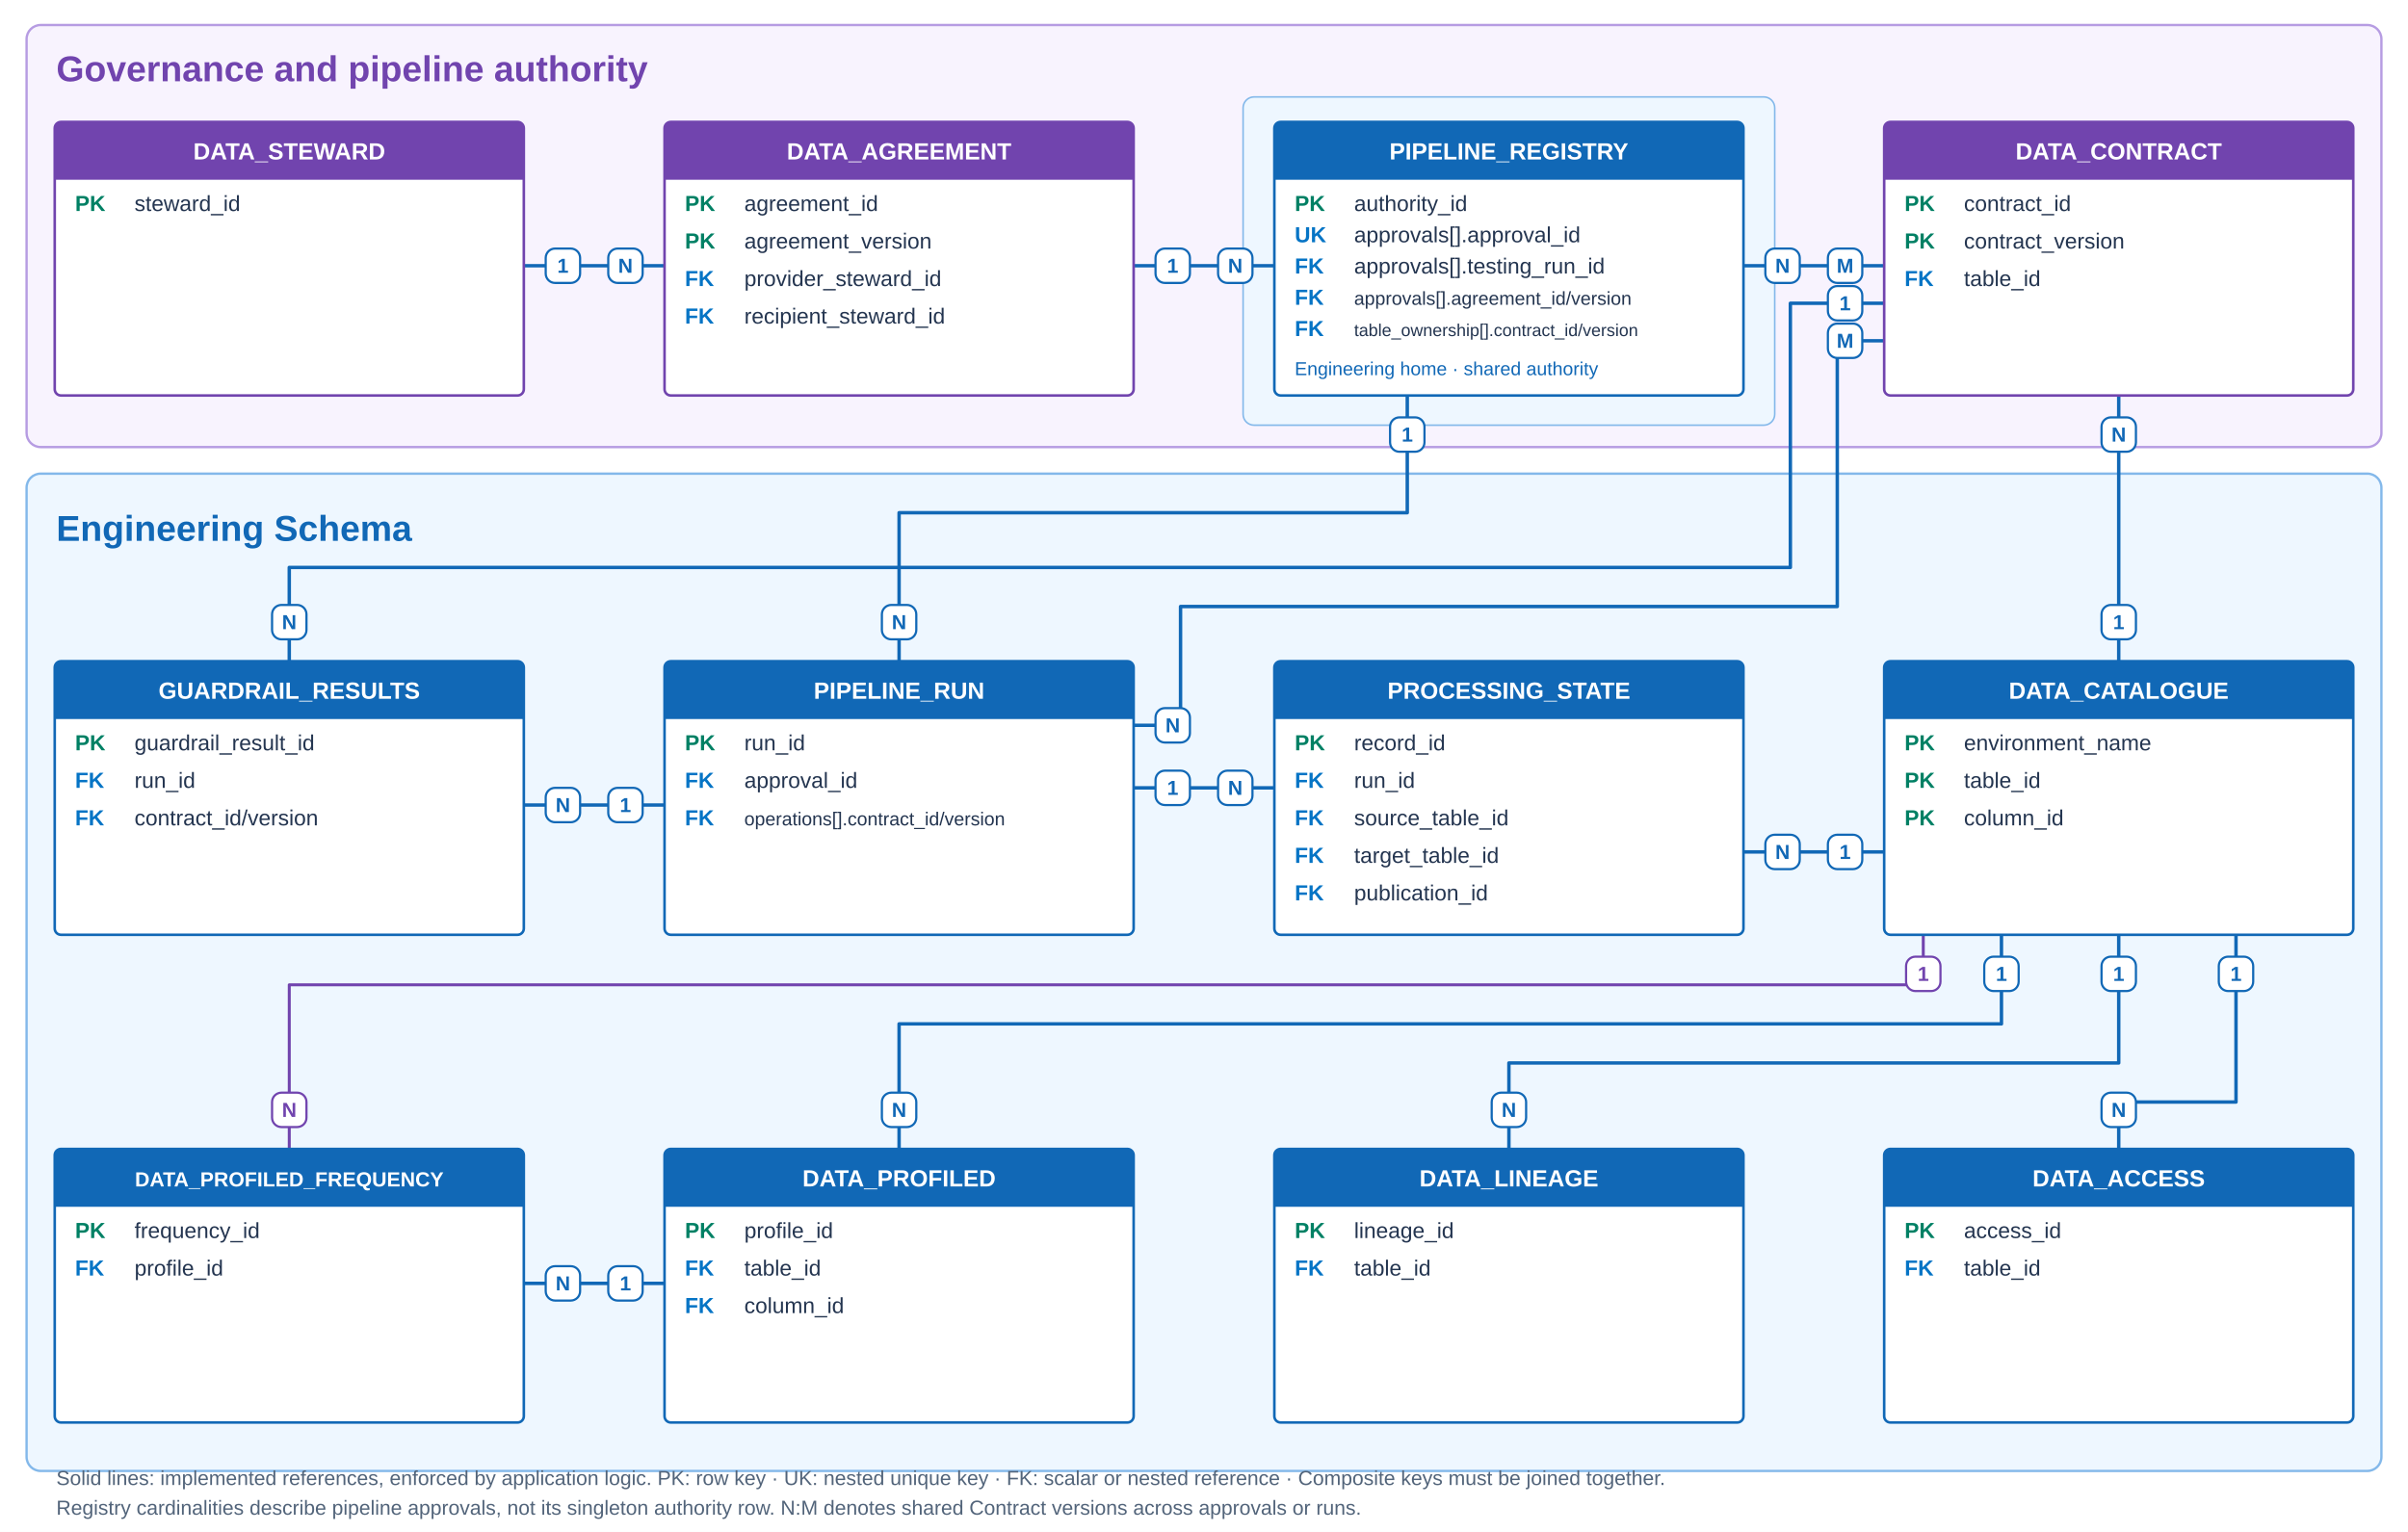
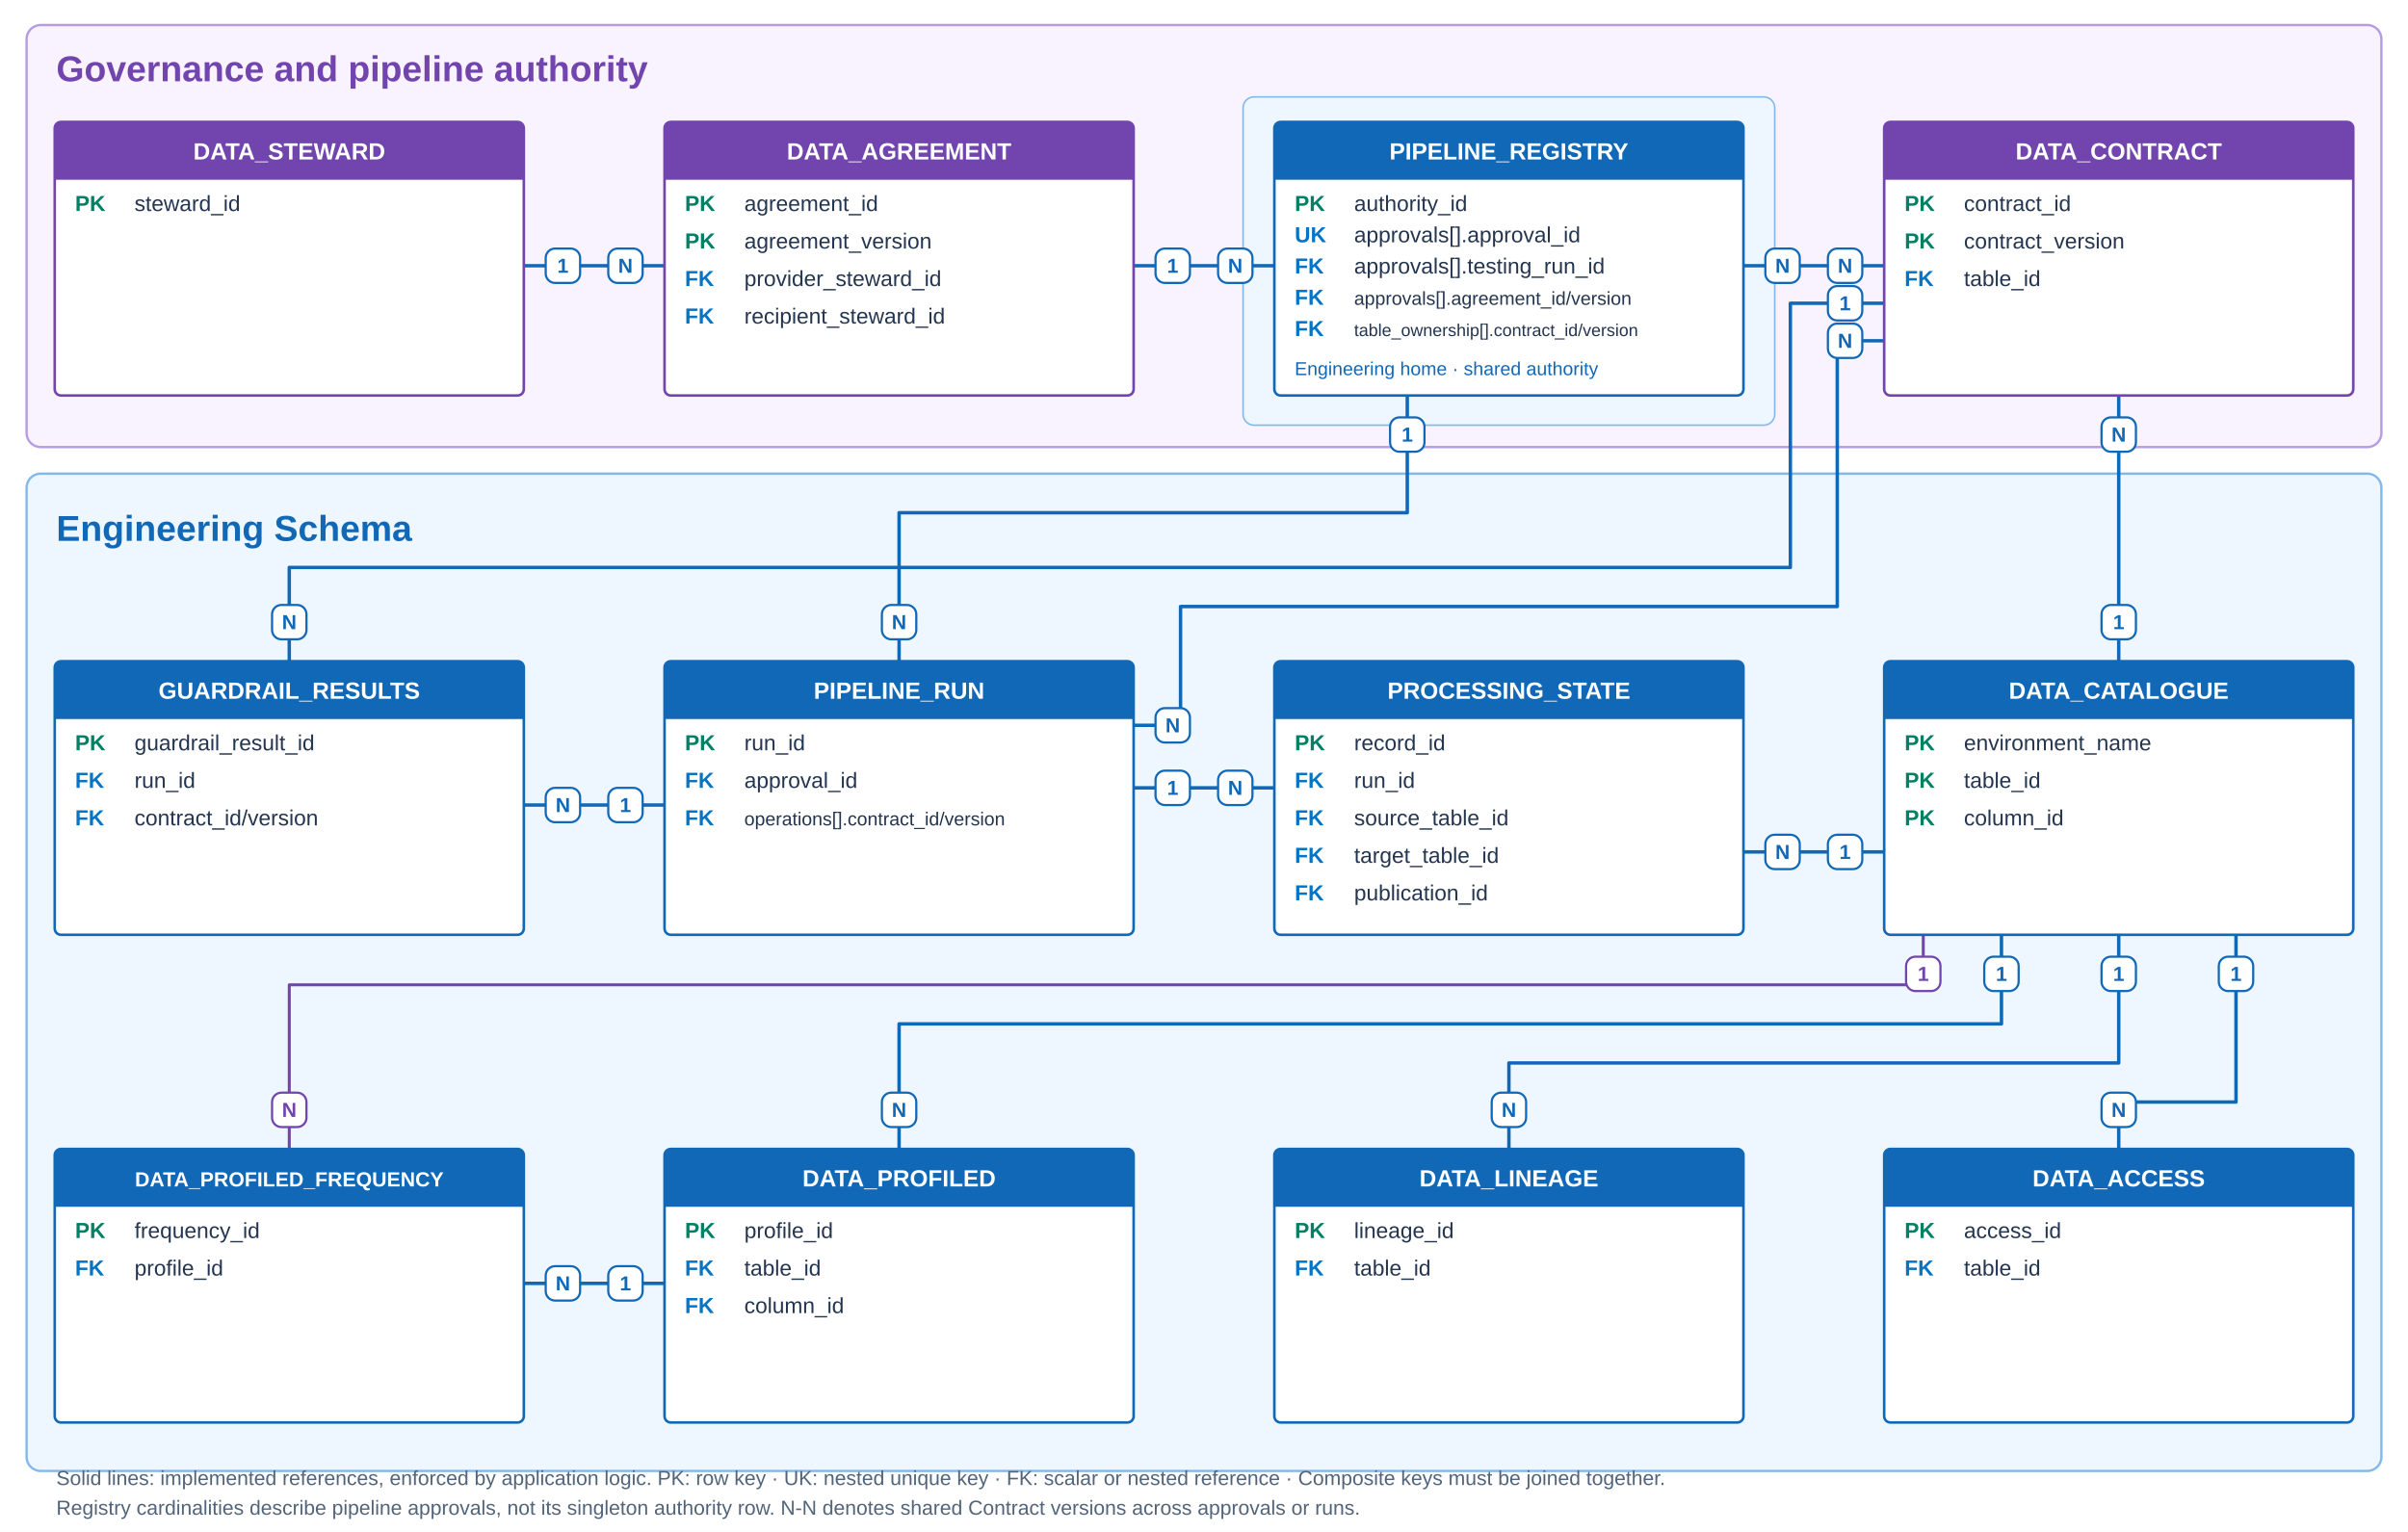
<svg xmlns="http://www.w3.org/2000/svg" xmlns:xlink="http://www.w3.org/1999/xlink" width="1540" height="980" viewBox="0 0 1540 980" role="img" aria-label="FabricOps metadata relationship diagram">
  <rect width="1540" height="980" fill="#FFFFFF" />
  <rect x="17" y="16" width="1506" height="270" rx="9" fill="#F8F3FE" stroke="#B69CE2" stroke-width="1.5" />
  <rect x="17" y="303" width="1506" height="638" rx="9" fill="#EEF7FF" stroke="#83B8EA" stroke-width="1.5" />
  <text x="36" y="52" font-size="23" font-family="Arial, sans-serif" font-weight="700" fill="#7144AE">Governance and pipeline authority</text>
  <text x="36" y="346" font-size="23" font-family="Arial, sans-serif" font-weight="700" fill="#1168B6">Engineering Schema</text>
  <rect x="795" y="62" width="340" height="210" rx="7" fill="#EEF7FF" stroke="#83B8EA" />
  <g id="metadata-er-relationships" aria-label="Metadata table relationships">
-     <g class="metadata-er-relationship" data-from="DATA_STEWARD" data-to="DATA_AGREEMENT" data-cardinality="1:N" data-kind="physical">
+     <g class="metadata-er-relationship" data-from="DATA_STEWARD" data-to="DATA_AGREEMENT" data-cardinality="1-N" data-kind="physical">
      <path d="M335 170H425" fill="none" stroke="#1168B6" stroke-width="2.2" stroke-linecap="round" stroke-linejoin="round" />
      <rect x="349" y="159" width="22" height="22" rx="6" fill="#FFFFFF" stroke="#1168B6" stroke-width="1.4" />
      <text x="360" y="174.5" text-anchor="middle" font-size="13" font-weight="700" font-family="Arial, sans-serif" fill="#1168B6">1</text>
      <rect x="389" y="159" width="22" height="22" rx="6" fill="#FFFFFF" stroke="#1168B6" stroke-width="1.4" />
      <text x="400" y="174.5" text-anchor="middle" font-size="13" font-weight="700" font-family="Arial, sans-serif" fill="#1168B6">N</text>
    </g>
-     <g class="metadata-er-relationship" data-from="DATA_AGREEMENT" data-to="PIPELINE_REGISTRY" data-cardinality="1:N" data-kind="nested">
+     <g class="metadata-er-relationship" data-from="DATA_AGREEMENT" data-to="PIPELINE_REGISTRY" data-cardinality="1-N" data-kind="nested">
      <path d="M725 170H815" fill="none" stroke="#1168B6" stroke-width="2.2" stroke-linecap="round" stroke-linejoin="round" />
      <rect x="739" y="159" width="22" height="22" rx="6" fill="#FFFFFF" stroke="#1168B6" stroke-width="1.4" />
      <text x="750" y="174.5" text-anchor="middle" font-size="13" font-weight="700" font-family="Arial, sans-serif" fill="#1168B6">1</text>
      <rect x="779" y="159" width="22" height="22" rx="6" fill="#FFFFFF" stroke="#1168B6" stroke-width="1.4" />
      <text x="790" y="174.5" text-anchor="middle" font-size="13" font-weight="700" font-family="Arial, sans-serif" fill="#1168B6">N</text>
    </g>
-     <g class="metadata-er-relationship" data-from="PIPELINE_REGISTRY" data-to="DATA_CONTRACT" data-cardinality="N:M" data-kind="nested">
+     <g class="metadata-er-relationship" data-from="PIPELINE_REGISTRY" data-to="DATA_CONTRACT" data-cardinality="N-N" data-kind="nested">
      <path d="M1115 170H1205" fill="none" stroke="#1168B6" stroke-width="2.2" stroke-linecap="round" stroke-linejoin="round" />
      <rect x="1129" y="159" width="22" height="22" rx="6" fill="#FFFFFF" stroke="#1168B6" stroke-width="1.4" />
      <text x="1140" y="174.5" text-anchor="middle" font-size="13" font-weight="700" font-family="Arial, sans-serif" fill="#1168B6">N</text>
      <rect x="1169" y="159" width="22" height="22" rx="6" fill="#FFFFFF" stroke="#1168B6" stroke-width="1.4" />
-       <text x="1180" y="174.5" text-anchor="middle" font-size="13" font-weight="700" font-family="Arial, sans-serif" fill="#1168B6">M</text>
-     </g>
-     <g class="metadata-er-relationship" data-from="PIPELINE_RUN" data-to="DATA_CONTRACT" data-cardinality="N:M" data-kind="nested">
+       <text x="1180" y="174.5" text-anchor="middle" font-size="13" font-weight="700" font-family="Arial, sans-serif" fill="#1168B6">N</text>
+     </g>
+     <g class="metadata-er-relationship" data-from="PIPELINE_RUN" data-to="DATA_CONTRACT" data-cardinality="N-N" data-kind="nested">
      <path d="M725 464H755V388H1175V218H1205" fill="none" stroke="#1168B6" stroke-width="2.2" stroke-linecap="round" stroke-linejoin="round" />
      <rect x="739" y="453" width="22" height="22" rx="6" fill="#FFFFFF" stroke="#1168B6" stroke-width="1.4" />
      <text x="750" y="468.5" text-anchor="middle" font-size="13" font-weight="700" font-family="Arial, sans-serif" fill="#1168B6">N</text>
      <rect x="1169" y="207" width="22" height="22" rx="6" fill="#FFFFFF" stroke="#1168B6" stroke-width="1.4" />
-       <text x="1180" y="222.5" text-anchor="middle" font-size="13" font-weight="700" font-family="Arial, sans-serif" fill="#1168B6">M</text>
-     </g>
-     <g class="metadata-er-relationship" data-from="PIPELINE_REGISTRY" data-to="PIPELINE_RUN" data-cardinality="1:N" data-kind="nested">
+       <text x="1180" y="222.5" text-anchor="middle" font-size="13" font-weight="700" font-family="Arial, sans-serif" fill="#1168B6">N</text>
+     </g>
+     <g class="metadata-er-relationship" data-from="PIPELINE_REGISTRY" data-to="PIPELINE_RUN" data-cardinality="1-N" data-kind="nested">
      <path d="M900 253V328H575V423" fill="none" stroke="#1168B6" stroke-width="2.2" stroke-linecap="round" stroke-linejoin="round" />
      <rect x="889" y="267" width="22" height="22" rx="6" fill="#FFFFFF" stroke="#1168B6" stroke-width="1.4" />
      <text x="900" y="282.5" text-anchor="middle" font-size="13" font-weight="700" font-family="Arial, sans-serif" fill="#1168B6">1</text>
      <rect x="564" y="387" width="22" height="22" rx="6" fill="#FFFFFF" stroke="#1168B6" stroke-width="1.4" />
      <text x="575" y="402.5" text-anchor="middle" font-size="13" font-weight="700" font-family="Arial, sans-serif" fill="#1168B6">N</text>
    </g>
-     <g class="metadata-er-relationship" data-from="DATA_CATALOGUE" data-to="DATA_CONTRACT" data-cardinality="1:N" data-kind="physical">
+     <g class="metadata-er-relationship" data-from="DATA_CATALOGUE" data-to="DATA_CONTRACT" data-cardinality="1-N" data-kind="physical">
      <path d="M1355 423V253" fill="none" stroke="#1168B6" stroke-width="2.2" stroke-linecap="round" stroke-linejoin="round" />
      <rect x="1344" y="387" width="22" height="22" rx="6" fill="#FFFFFF" stroke="#1168B6" stroke-width="1.4" />
      <text x="1355" y="402.5" text-anchor="middle" font-size="13" font-weight="700" font-family="Arial, sans-serif" fill="#1168B6">1</text>
      <rect x="1344" y="267" width="22" height="22" rx="6" fill="#FFFFFF" stroke="#1168B6" stroke-width="1.4" />
      <text x="1355" y="282.5" text-anchor="middle" font-size="13" font-weight="700" font-family="Arial, sans-serif" fill="#1168B6">N</text>
    </g>
-     <g class="metadata-er-relationship" data-from="PIPELINE_RUN" data-to="GUARDRAIL_RESULTS" data-cardinality="1:N" data-kind="physical">
+     <g class="metadata-er-relationship" data-from="PIPELINE_RUN" data-to="GUARDRAIL_RESULTS" data-cardinality="1-N" data-kind="physical">
      <path d="M425 515H335" fill="none" stroke="#1168B6" stroke-width="2.2" stroke-linecap="round" stroke-linejoin="round" />
      <rect x="389" y="504" width="22" height="22" rx="6" fill="#FFFFFF" stroke="#1168B6" stroke-width="1.4" />
      <text x="400" y="519.5" text-anchor="middle" font-size="13" font-weight="700" font-family="Arial, sans-serif" fill="#1168B6">1</text>
      <rect x="349" y="504" width="22" height="22" rx="6" fill="#FFFFFF" stroke="#1168B6" stroke-width="1.4" />
      <text x="360" y="519.5" text-anchor="middle" font-size="13" font-weight="700" font-family="Arial, sans-serif" fill="#1168B6">N</text>
    </g>
-     <g class="metadata-er-relationship" data-from="PIPELINE_RUN" data-to="PROCESSING_STATE" data-cardinality="1:N" data-kind="physical">
+     <g class="metadata-er-relationship" data-from="PIPELINE_RUN" data-to="PROCESSING_STATE" data-cardinality="1-N" data-kind="physical">
      <path d="M725 504H815" fill="none" stroke="#1168B6" stroke-width="2.2" stroke-linecap="round" stroke-linejoin="round" />
      <rect x="739" y="493" width="22" height="22" rx="6" fill="#FFFFFF" stroke="#1168B6" stroke-width="1.4" />
      <text x="750" y="508.5" text-anchor="middle" font-size="13" font-weight="700" font-family="Arial, sans-serif" fill="#1168B6">1</text>
      <rect x="779" y="493" width="22" height="22" rx="6" fill="#FFFFFF" stroke="#1168B6" stroke-width="1.4" />
      <text x="790" y="508.5" text-anchor="middle" font-size="13" font-weight="700" font-family="Arial, sans-serif" fill="#1168B6">N</text>
    </g>
-     <g class="metadata-er-relationship" data-from="DATA_CATALOGUE" data-to="PROCESSING_STATE" data-cardinality="1:N" data-kind="physical">
+     <g class="metadata-er-relationship" data-from="DATA_CATALOGUE" data-to="PROCESSING_STATE" data-cardinality="1-N" data-kind="physical">
      <path d="M1205 545H1115" fill="none" stroke="#1168B6" stroke-width="2.2" stroke-linecap="round" stroke-linejoin="round" />
      <rect x="1169" y="534" width="22" height="22" rx="6" fill="#FFFFFF" stroke="#1168B6" stroke-width="1.4" />
      <text x="1180" y="549.5" text-anchor="middle" font-size="13" font-weight="700" font-family="Arial, sans-serif" fill="#1168B6">1</text>
      <rect x="1129" y="534" width="22" height="22" rx="6" fill="#FFFFFF" stroke="#1168B6" stroke-width="1.4" />
      <text x="1140" y="549.5" text-anchor="middle" font-size="13" font-weight="700" font-family="Arial, sans-serif" fill="#1168B6">N</text>
    </g>
-     <g class="metadata-er-relationship" data-from="DATA_CATALOGUE" data-to="DATA_PROFILED" data-cardinality="1:N" data-kind="physical">
+     <g class="metadata-er-relationship" data-from="DATA_CATALOGUE" data-to="DATA_PROFILED" data-cardinality="1-N" data-kind="physical">
      <path d="M1280 598V655H575V735" fill="none" stroke="#1168B6" stroke-width="2.2" stroke-linecap="round" stroke-linejoin="round" />
      <rect x="1269" y="612" width="22" height="22" rx="6" fill="#FFFFFF" stroke="#1168B6" stroke-width="1.4" />
      <text x="1280" y="627.5" text-anchor="middle" font-size="13" font-weight="700" font-family="Arial, sans-serif" fill="#1168B6">1</text>
      <rect x="564" y="699" width="22" height="22" rx="6" fill="#FFFFFF" stroke="#1168B6" stroke-width="1.4" />
      <text x="575" y="714.5" text-anchor="middle" font-size="13" font-weight="700" font-family="Arial, sans-serif" fill="#1168B6">N</text>
    </g>
-     <g class="metadata-er-relationship" data-from="DATA_CATALOGUE" data-to="DATA_PROFILED_FREQUENCY" data-cardinality="1:N" data-kind="logical">
+     <g class="metadata-er-relationship" data-from="DATA_CATALOGUE" data-to="DATA_PROFILED_FREQUENCY" data-cardinality="1-N" data-kind="logical">
      <path d="M1230 598V630H185V735" fill="none" stroke="#7144AE" stroke-width="1.9" stroke-linecap="round" stroke-linejoin="round" />
      <rect x="1219" y="612" width="22" height="22" rx="6" fill="#FFFFFF" stroke="#7144AE" stroke-width="1.4" />
      <text x="1230" y="627.5" text-anchor="middle" font-size="13" font-weight="700" font-family="Arial, sans-serif" fill="#7144AE">1</text>
      <rect x="174" y="699" width="22" height="22" rx="6" fill="#FFFFFF" stroke="#7144AE" stroke-width="1.4" />
      <text x="185" y="714.5" text-anchor="middle" font-size="13" font-weight="700" font-family="Arial, sans-serif" fill="#7144AE">N</text>
    </g>
-     <g class="metadata-er-relationship" data-from="DATA_CATALOGUE" data-to="DATA_LINEAGE" data-cardinality="1:N" data-kind="physical">
+     <g class="metadata-er-relationship" data-from="DATA_CATALOGUE" data-to="DATA_LINEAGE" data-cardinality="1-N" data-kind="physical">
      <path d="M1355 598V680H965V735" fill="none" stroke="#1168B6" stroke-width="2.2" stroke-linecap="round" stroke-linejoin="round" />
      <rect x="1344" y="612" width="22" height="22" rx="6" fill="#FFFFFF" stroke="#1168B6" stroke-width="1.4" />
      <text x="1355" y="627.5" text-anchor="middle" font-size="13" font-weight="700" font-family="Arial, sans-serif" fill="#1168B6">1</text>
      <rect x="954" y="699" width="22" height="22" rx="6" fill="#FFFFFF" stroke="#1168B6" stroke-width="1.4" />
      <text x="965" y="714.5" text-anchor="middle" font-size="13" font-weight="700" font-family="Arial, sans-serif" fill="#1168B6">N</text>
    </g>
-     <g class="metadata-er-relationship" data-from="DATA_CATALOGUE" data-to="DATA_ACCESS" data-cardinality="1:N" data-kind="physical">
+     <g class="metadata-er-relationship" data-from="DATA_CATALOGUE" data-to="DATA_ACCESS" data-cardinality="1-N" data-kind="physical">
      <path d="M1430 598V705H1355V735" fill="none" stroke="#1168B6" stroke-width="2.2" stroke-linecap="round" stroke-linejoin="round" />
      <rect x="1419" y="612" width="22" height="22" rx="6" fill="#FFFFFF" stroke="#1168B6" stroke-width="1.4" />
      <text x="1430" y="627.5" text-anchor="middle" font-size="13" font-weight="700" font-family="Arial, sans-serif" fill="#1168B6">1</text>
      <rect x="1344" y="699" width="22" height="22" rx="6" fill="#FFFFFF" stroke="#1168B6" stroke-width="1.4" />
      <text x="1355" y="714.5" text-anchor="middle" font-size="13" font-weight="700" font-family="Arial, sans-serif" fill="#1168B6">N</text>
    </g>
-     <g class="metadata-er-relationship" data-from="DATA_PROFILED" data-to="DATA_PROFILED_FREQUENCY" data-cardinality="1:N" data-kind="physical">
+     <g class="metadata-er-relationship" data-from="DATA_PROFILED" data-to="DATA_PROFILED_FREQUENCY" data-cardinality="1-N" data-kind="physical">
      <path d="M425 821H335" fill="none" stroke="#1168B6" stroke-width="2.2" stroke-linecap="round" stroke-linejoin="round" />
      <rect x="389" y="810" width="22" height="22" rx="6" fill="#FFFFFF" stroke="#1168B6" stroke-width="1.4" />
      <text x="400" y="825.5" text-anchor="middle" font-size="13" font-weight="700" font-family="Arial, sans-serif" fill="#1168B6">1</text>
      <rect x="349" y="810" width="22" height="22" rx="6" fill="#FFFFFF" stroke="#1168B6" stroke-width="1.4" />
      <text x="360" y="825.5" text-anchor="middle" font-size="13" font-weight="700" font-family="Arial, sans-serif" fill="#1168B6">N</text>
    </g>
-     <g class="metadata-er-relationship" data-from="DATA_CONTRACT" data-to="GUARDRAIL_RESULTS" data-cardinality="1:N" data-kind="physical">
+     <g class="metadata-er-relationship" data-from="DATA_CONTRACT" data-to="GUARDRAIL_RESULTS" data-cardinality="1-N" data-kind="physical">
      <path d="M1205 194H1145V363H185V423" fill="none" stroke="#1168B6" stroke-width="2.2" stroke-linecap="round" stroke-linejoin="round" />
      <rect x="1169" y="183" width="22" height="22" rx="6" fill="#FFFFFF" stroke="#1168B6" stroke-width="1.4" />
      <text x="1180" y="198.5" text-anchor="middle" font-size="13" font-weight="700" font-family="Arial, sans-serif" fill="#1168B6">1</text>
      <rect x="174" y="387" width="22" height="22" rx="6" fill="#FFFFFF" stroke="#1168B6" stroke-width="1.4" />
      <text x="185" y="402.5" text-anchor="middle" font-size="13" font-weight="700" font-family="Arial, sans-serif" fill="#1168B6">N</text>
    </g>
  </g>
  <a xlink:href="https://voycepeh.github.io/FabricOps-Starter-Kit/reference/metadata/metadata_data_steward/" target="_blank">
    <rect x="35" y="78" width="300" height="175" rx="4" fill="white" stroke="#7144AE" stroke-width="1.65" />
    <path d="M39 78H331Q335 78 335 82V115H35V82Q35 78 39 78Z" fill="#7144AE" />
    <text x="185.0" y="102" text-anchor="middle" font-size="15" font-weight="700" font-family="Arial, sans-serif" fill="white">DATA_STEWARD</text>
    <text x="48" y="135" fill="#008064" font-weight="700" font-size="14" font-family="Arial, sans-serif">PK</text>
    <text x="86" y="135" fill="#243550" font-size="14" font-family="Arial, sans-serif">steward_id</text>
  </a>
  <a xlink:href="https://voycepeh.github.io/FabricOps-Starter-Kit/reference/metadata/metadata_data_agreement/" target="_blank">
    <rect x="425" y="78" width="300" height="175" rx="4" fill="white" stroke="#7144AE" stroke-width="1.65" />
    <path d="M429 78H721Q725 78 725 82V115H425V82Q425 78 429 78Z" fill="#7144AE" />
    <text x="575.0" y="102" text-anchor="middle" font-size="15" font-weight="700" font-family="Arial, sans-serif" fill="white">DATA_AGREEMENT</text>
    <text x="438" y="135" fill="#008064" font-weight="700" font-size="14" font-family="Arial, sans-serif">PK</text>
    <text x="476" y="135" fill="#243550" font-size="14" font-family="Arial, sans-serif">agreement_id</text>
    <text x="438" y="159" fill="#008064" font-weight="700" font-size="14" font-family="Arial, sans-serif">PK</text>
    <text x="476" y="159" fill="#243550" font-size="14" font-family="Arial, sans-serif">agreement_version</text>
    <text x="438" y="183" fill="#0574C5" font-weight="700" font-size="14" font-family="Arial, sans-serif">FK</text>
    <text x="476" y="183" fill="#243550" font-size="14" font-family="Arial, sans-serif">provider_steward_id</text>
    <text x="438" y="207" fill="#0574C5" font-weight="700" font-size="14" font-family="Arial, sans-serif">FK</text>
    <text x="476" y="207" fill="#243550" font-size="14" font-family="Arial, sans-serif">recipient_steward_id</text>
  </a>
  <a xlink:href="https://voycepeh.github.io/FabricOps-Starter-Kit/reference/metadata/metadata_pipeline_registry/" target="_blank">
    <rect x="815" y="78" width="300" height="175" rx="4" fill="white" stroke="#1168B6" stroke-width="1.65" />
    <path d="M819 78H1111Q1115 78 1115 82V115H815V82Q815 78 819 78Z" fill="#1168B6" />
    <text x="965.0" y="102" text-anchor="middle" font-size="15" font-weight="700" font-family="Arial, sans-serif" fill="white">PIPELINE_REGISTRY</text>
    <text x="828" y="135" fill="#008064" font-weight="700" font-size="14" font-family="Arial, sans-serif">PK</text>
    <text x="866" y="135" fill="#243550" font-size="14" font-family="Arial, sans-serif">authority_id</text>
    <text x="828" y="155" fill="#0574C5" font-weight="700" font-size="14" font-family="Arial, sans-serif">UK</text>
    <text x="866" y="155" fill="#243550" font-size="14" font-family="Arial, sans-serif">approvals[].approval_id</text>
    <text x="828" y="175" fill="#0574C5" font-weight="700" font-size="14" font-family="Arial, sans-serif">FK</text>
    <text x="866" y="175" fill="#243550" font-size="14" font-family="Arial, sans-serif">approvals[].testing_run_id</text>
    <text x="828" y="195" fill="#0574C5" font-weight="700" font-size="14" font-family="Arial, sans-serif">FK</text>
    <text x="866" y="195" fill="#243550" font-size="12" font-family="Arial, sans-serif">approvals[].agreement_id/version</text>
    <text x="828" y="215" fill="#0574C5" font-weight="700" font-size="14" font-family="Arial, sans-serif">FK</text>
    <text x="866" y="215" fill="#243550" font-size="11" font-family="Arial, sans-serif">table_ownership[].contract_id/version</text>
    <text x="828" y="240" fill="#1168B6" font-size="12" font-family="Arial, sans-serif">Engineering home · shared authority</text>
  </a>
  <a xlink:href="https://voycepeh.github.io/FabricOps-Starter-Kit/reference/metadata/metadata_data_contract/" target="_blank">
    <rect x="1205" y="78" width="300" height="175" rx="4" fill="white" stroke="#7144AE" stroke-width="1.65" />
    <path d="M1209 78H1501Q1505 78 1505 82V115H1205V82Q1205 78 1209 78Z" fill="#7144AE" />
    <text x="1355.0" y="102" text-anchor="middle" font-size="15" font-weight="700" font-family="Arial, sans-serif" fill="white">DATA_CONTRACT</text>
    <text x="1218" y="135" fill="#008064" font-weight="700" font-size="14" font-family="Arial, sans-serif">PK</text>
    <text x="1256" y="135" fill="#243550" font-size="14" font-family="Arial, sans-serif">contract_id</text>
    <text x="1218" y="159" fill="#008064" font-weight="700" font-size="14" font-family="Arial, sans-serif">PK</text>
    <text x="1256" y="159" fill="#243550" font-size="14" font-family="Arial, sans-serif">contract_version</text>
    <text x="1218" y="183" fill="#0574C5" font-weight="700" font-size="14" font-family="Arial, sans-serif">FK</text>
    <text x="1256" y="183" fill="#243550" font-size="14" font-family="Arial, sans-serif">table_id</text>
  </a>
  <a xlink:href="https://voycepeh.github.io/FabricOps-Starter-Kit/reference/metadata/metadata_guardrail_results/" target="_blank">
    <rect x="35" y="423" width="300" height="175" rx="4" fill="white" stroke="#1168B6" stroke-width="1.65" />
    <path d="M39 423H331Q335 423 335 427V460H35V427Q35 423 39 423Z" fill="#1168B6" />
    <text x="185.0" y="447" text-anchor="middle" font-size="15" font-weight="700" font-family="Arial, sans-serif" fill="white">GUARDRAIL_RESULTS</text>
    <text x="48" y="480" fill="#008064" font-weight="700" font-size="14" font-family="Arial, sans-serif">PK</text>
    <text x="86" y="480" fill="#243550" font-size="14" font-family="Arial, sans-serif">guardrail_result_id</text>
    <text x="48" y="504" fill="#0574C5" font-weight="700" font-size="14" font-family="Arial, sans-serif">FK</text>
    <text x="86" y="504" fill="#243550" font-size="14" font-family="Arial, sans-serif">run_id</text>
    <text x="48" y="528" fill="#0574C5" font-weight="700" font-size="14" font-family="Arial, sans-serif">FK</text>
    <text x="86" y="528" fill="#243550" font-size="14" font-family="Arial, sans-serif">contract_id/version</text>
  </a>
  <a xlink:href="https://voycepeh.github.io/FabricOps-Starter-Kit/reference/metadata/metadata_pipeline_run/" target="_blank">
    <rect x="425" y="423" width="300" height="175" rx="4" fill="white" stroke="#1168B6" stroke-width="1.65" />
    <path d="M429 423H721Q725 423 725 427V460H425V427Q425 423 429 423Z" fill="#1168B6" />
    <text x="575.0" y="447" text-anchor="middle" font-size="15" font-weight="700" font-family="Arial, sans-serif" fill="white">PIPELINE_RUN</text>
    <text x="438" y="480" fill="#008064" font-weight="700" font-size="14" font-family="Arial, sans-serif">PK</text>
    <text x="476" y="480" fill="#243550" font-size="14" font-family="Arial, sans-serif">run_id</text>
    <text x="438" y="504" fill="#0574C5" font-weight="700" font-size="14" font-family="Arial, sans-serif">FK</text>
    <text x="476" y="504" fill="#243550" font-size="14" font-family="Arial, sans-serif">approval_id</text>
    <text x="438" y="528" fill="#0574C5" font-weight="700" font-size="14" font-family="Arial, sans-serif">FK</text>
    <text x="476" y="528" fill="#243550" font-size="12" font-family="Arial, sans-serif">operations[].contract_id/version</text>
  </a>
  <a xlink:href="https://voycepeh.github.io/FabricOps-Starter-Kit/reference/metadata/metadata_processing_state/" target="_blank">
    <rect x="815" y="423" width="300" height="175" rx="4" fill="white" stroke="#1168B6" stroke-width="1.65" />
    <path d="M819 423H1111Q1115 423 1115 427V460H815V427Q815 423 819 423Z" fill="#1168B6" />
    <text x="965.0" y="447" text-anchor="middle" font-size="15" font-weight="700" font-family="Arial, sans-serif" fill="white">PROCESSING_STATE</text>
    <text x="828" y="480" fill="#008064" font-weight="700" font-size="14" font-family="Arial, sans-serif">PK</text>
    <text x="866" y="480" fill="#243550" font-size="14" font-family="Arial, sans-serif">record_id</text>
    <text x="828" y="504" fill="#0574C5" font-weight="700" font-size="14" font-family="Arial, sans-serif">FK</text>
    <text x="866" y="504" fill="#243550" font-size="14" font-family="Arial, sans-serif">run_id</text>
    <text x="828" y="528" fill="#0574C5" font-weight="700" font-size="14" font-family="Arial, sans-serif">FK</text>
    <text x="866" y="528" fill="#243550" font-size="14" font-family="Arial, sans-serif">source_table_id</text>
    <text x="828" y="552" fill="#0574C5" font-weight="700" font-size="14" font-family="Arial, sans-serif">FK</text>
    <text x="866" y="552" fill="#243550" font-size="14" font-family="Arial, sans-serif">target_table_id</text>
    <text x="828" y="576" fill="#0574C5" font-weight="700" font-size="14" font-family="Arial, sans-serif">FK</text>
    <text x="866" y="576" fill="#243550" font-size="14" font-family="Arial, sans-serif">publication_id</text>
  </a>
  <a xlink:href="https://voycepeh.github.io/FabricOps-Starter-Kit/reference/metadata/metadata_data_catalogue/" target="_blank">
    <rect x="1205" y="423" width="300" height="175" rx="4" fill="white" stroke="#1168B6" stroke-width="1.65" />
    <path d="M1209 423H1501Q1505 423 1505 427V460H1205V427Q1205 423 1209 423Z" fill="#1168B6" />
    <text x="1355.0" y="447" text-anchor="middle" font-size="15" font-weight="700" font-family="Arial, sans-serif" fill="white">DATA_CATALOGUE</text>
    <text x="1218" y="480" fill="#008064" font-weight="700" font-size="14" font-family="Arial, sans-serif">PK</text>
    <text x="1256" y="480" fill="#243550" font-size="14" font-family="Arial, sans-serif">environment_name</text>
    <text x="1218" y="504" fill="#008064" font-weight="700" font-size="14" font-family="Arial, sans-serif">PK</text>
    <text x="1256" y="504" fill="#243550" font-size="14" font-family="Arial, sans-serif">table_id</text>
    <text x="1218" y="528" fill="#008064" font-weight="700" font-size="14" font-family="Arial, sans-serif">PK</text>
    <text x="1256" y="528" fill="#243550" font-size="14" font-family="Arial, sans-serif">column_id</text>
  </a>
  <a xlink:href="https://voycepeh.github.io/FabricOps-Starter-Kit/reference/metadata/metadata_data_profiled_frequency/" target="_blank" transform="translate(0 -80)">
    <rect x="35" y="815" width="300" height="175" rx="4" fill="white" stroke="#1168B6" stroke-width="1.65" />
    <path d="M39 815H331Q335 815 335 819V852H35V819Q35 815 39 815Z" fill="#1168B6" />
    <text x="185.0" y="839" text-anchor="middle" font-size="13.1" font-weight="700" font-family="Arial, sans-serif" fill="white">DATA_PROFILED_FREQUENCY</text>
    <text x="48" y="872" fill="#008064" font-weight="700" font-size="14" font-family="Arial, sans-serif">PK</text>
    <text x="86" y="872" fill="#243550" font-size="14" font-family="Arial, sans-serif">frequency_id</text>
    <text x="48" y="896" fill="#0574C5" font-weight="700" font-size="14" font-family="Arial, sans-serif">FK</text>
    <text x="86" y="896" fill="#243550" font-size="14" font-family="Arial, sans-serif">profile_id</text>
  </a>
  <a xlink:href="https://voycepeh.github.io/FabricOps-Starter-Kit/reference/metadata/metadata_data_profiled/" target="_blank" transform="translate(0 -80)">
    <rect x="425" y="815" width="300" height="175" rx="4" fill="white" stroke="#1168B6" stroke-width="1.65" />
    <path d="M429 815H721Q725 815 725 819V852H425V819Q425 815 429 815Z" fill="#1168B6" />
    <text x="575.0" y="839" text-anchor="middle" font-size="15" font-weight="700" font-family="Arial, sans-serif" fill="white">DATA_PROFILED</text>
    <text x="438" y="872" fill="#008064" font-weight="700" font-size="14" font-family="Arial, sans-serif">PK</text>
    <text x="476" y="872" fill="#243550" font-size="14" font-family="Arial, sans-serif">profile_id</text>
    <text x="438" y="896" fill="#0574C5" font-weight="700" font-size="14" font-family="Arial, sans-serif">FK</text>
    <text x="476" y="896" fill="#243550" font-size="14" font-family="Arial, sans-serif">table_id</text>
    <text x="438" y="920" fill="#0574C5" font-weight="700" font-size="14" font-family="Arial, sans-serif">FK</text>
    <text x="476" y="920" fill="#243550" font-size="14" font-family="Arial, sans-serif">column_id</text>
  </a>
  <a xlink:href="https://voycepeh.github.io/FabricOps-Starter-Kit/reference/metadata/metadata_data_lineage/" target="_blank" transform="translate(0 -80)">
    <rect x="815" y="815" width="300" height="175" rx="4" fill="white" stroke="#1168B6" stroke-width="1.65" />
    <path d="M819 815H1111Q1115 815 1115 819V852H815V819Q815 815 819 815Z" fill="#1168B6" />
    <text x="965.0" y="839" text-anchor="middle" font-size="15" font-weight="700" font-family="Arial, sans-serif" fill="white">DATA_LINEAGE</text>
    <text x="828" y="872" fill="#008064" font-weight="700" font-size="14" font-family="Arial, sans-serif">PK</text>
    <text x="866" y="872" fill="#243550" font-size="14" font-family="Arial, sans-serif">lineage_id</text>
    <text x="828" y="896" fill="#0574C5" font-weight="700" font-size="14" font-family="Arial, sans-serif">FK</text>
    <text x="866" y="896" fill="#243550" font-size="14" font-family="Arial, sans-serif">table_id</text>
  </a>
  <a xlink:href="https://voycepeh.github.io/FabricOps-Starter-Kit/reference/metadata/metadata_data_access/" target="_blank" transform="translate(0 -80)">
    <rect x="1205" y="815" width="300" height="175" rx="4" fill="white" stroke="#1168B6" stroke-width="1.65" />
    <path d="M1209 815H1501Q1505 815 1505 819V852H1205V819Q1205 815 1209 815Z" fill="#1168B6" />
    <text x="1355.0" y="839" text-anchor="middle" font-size="15" font-weight="700" font-family="Arial, sans-serif" fill="white">DATA_ACCESS</text>
    <text x="1218" y="872" fill="#008064" font-weight="700" font-size="14" font-family="Arial, sans-serif">PK</text>
    <text x="1256" y="872" fill="#243550" font-size="14" font-family="Arial, sans-serif">access_id</text>
    <text x="1218" y="896" fill="#0574C5" font-weight="700" font-size="14" font-family="Arial, sans-serif">FK</text>
    <text x="1256" y="896" fill="#243550" font-size="14" font-family="Arial, sans-serif">table_id</text>
  </a>
  <text x="36" y="950" font-size="13" font-family="Arial, sans-serif" fill="#52647A">Solid lines: implemented references, enforced by application logic. PK: row key · UK: nested unique key · FK: scalar or nested reference · Composite keys must be joined together.</text>
-   <text x="36" y="969" font-size="13" font-family="Arial, sans-serif" fill="#52647A">Registry cardinalities describe pipeline approvals, not its singleton authority row. N:M denotes shared Contract versions across approvals or runs.</text>
+   <text x="36" y="969" font-size="13" font-family="Arial, sans-serif" fill="#52647A">Registry cardinalities describe pipeline approvals, not its singleton authority row. N-N denotes shared Contract versions across approvals or runs.</text>
</svg>
